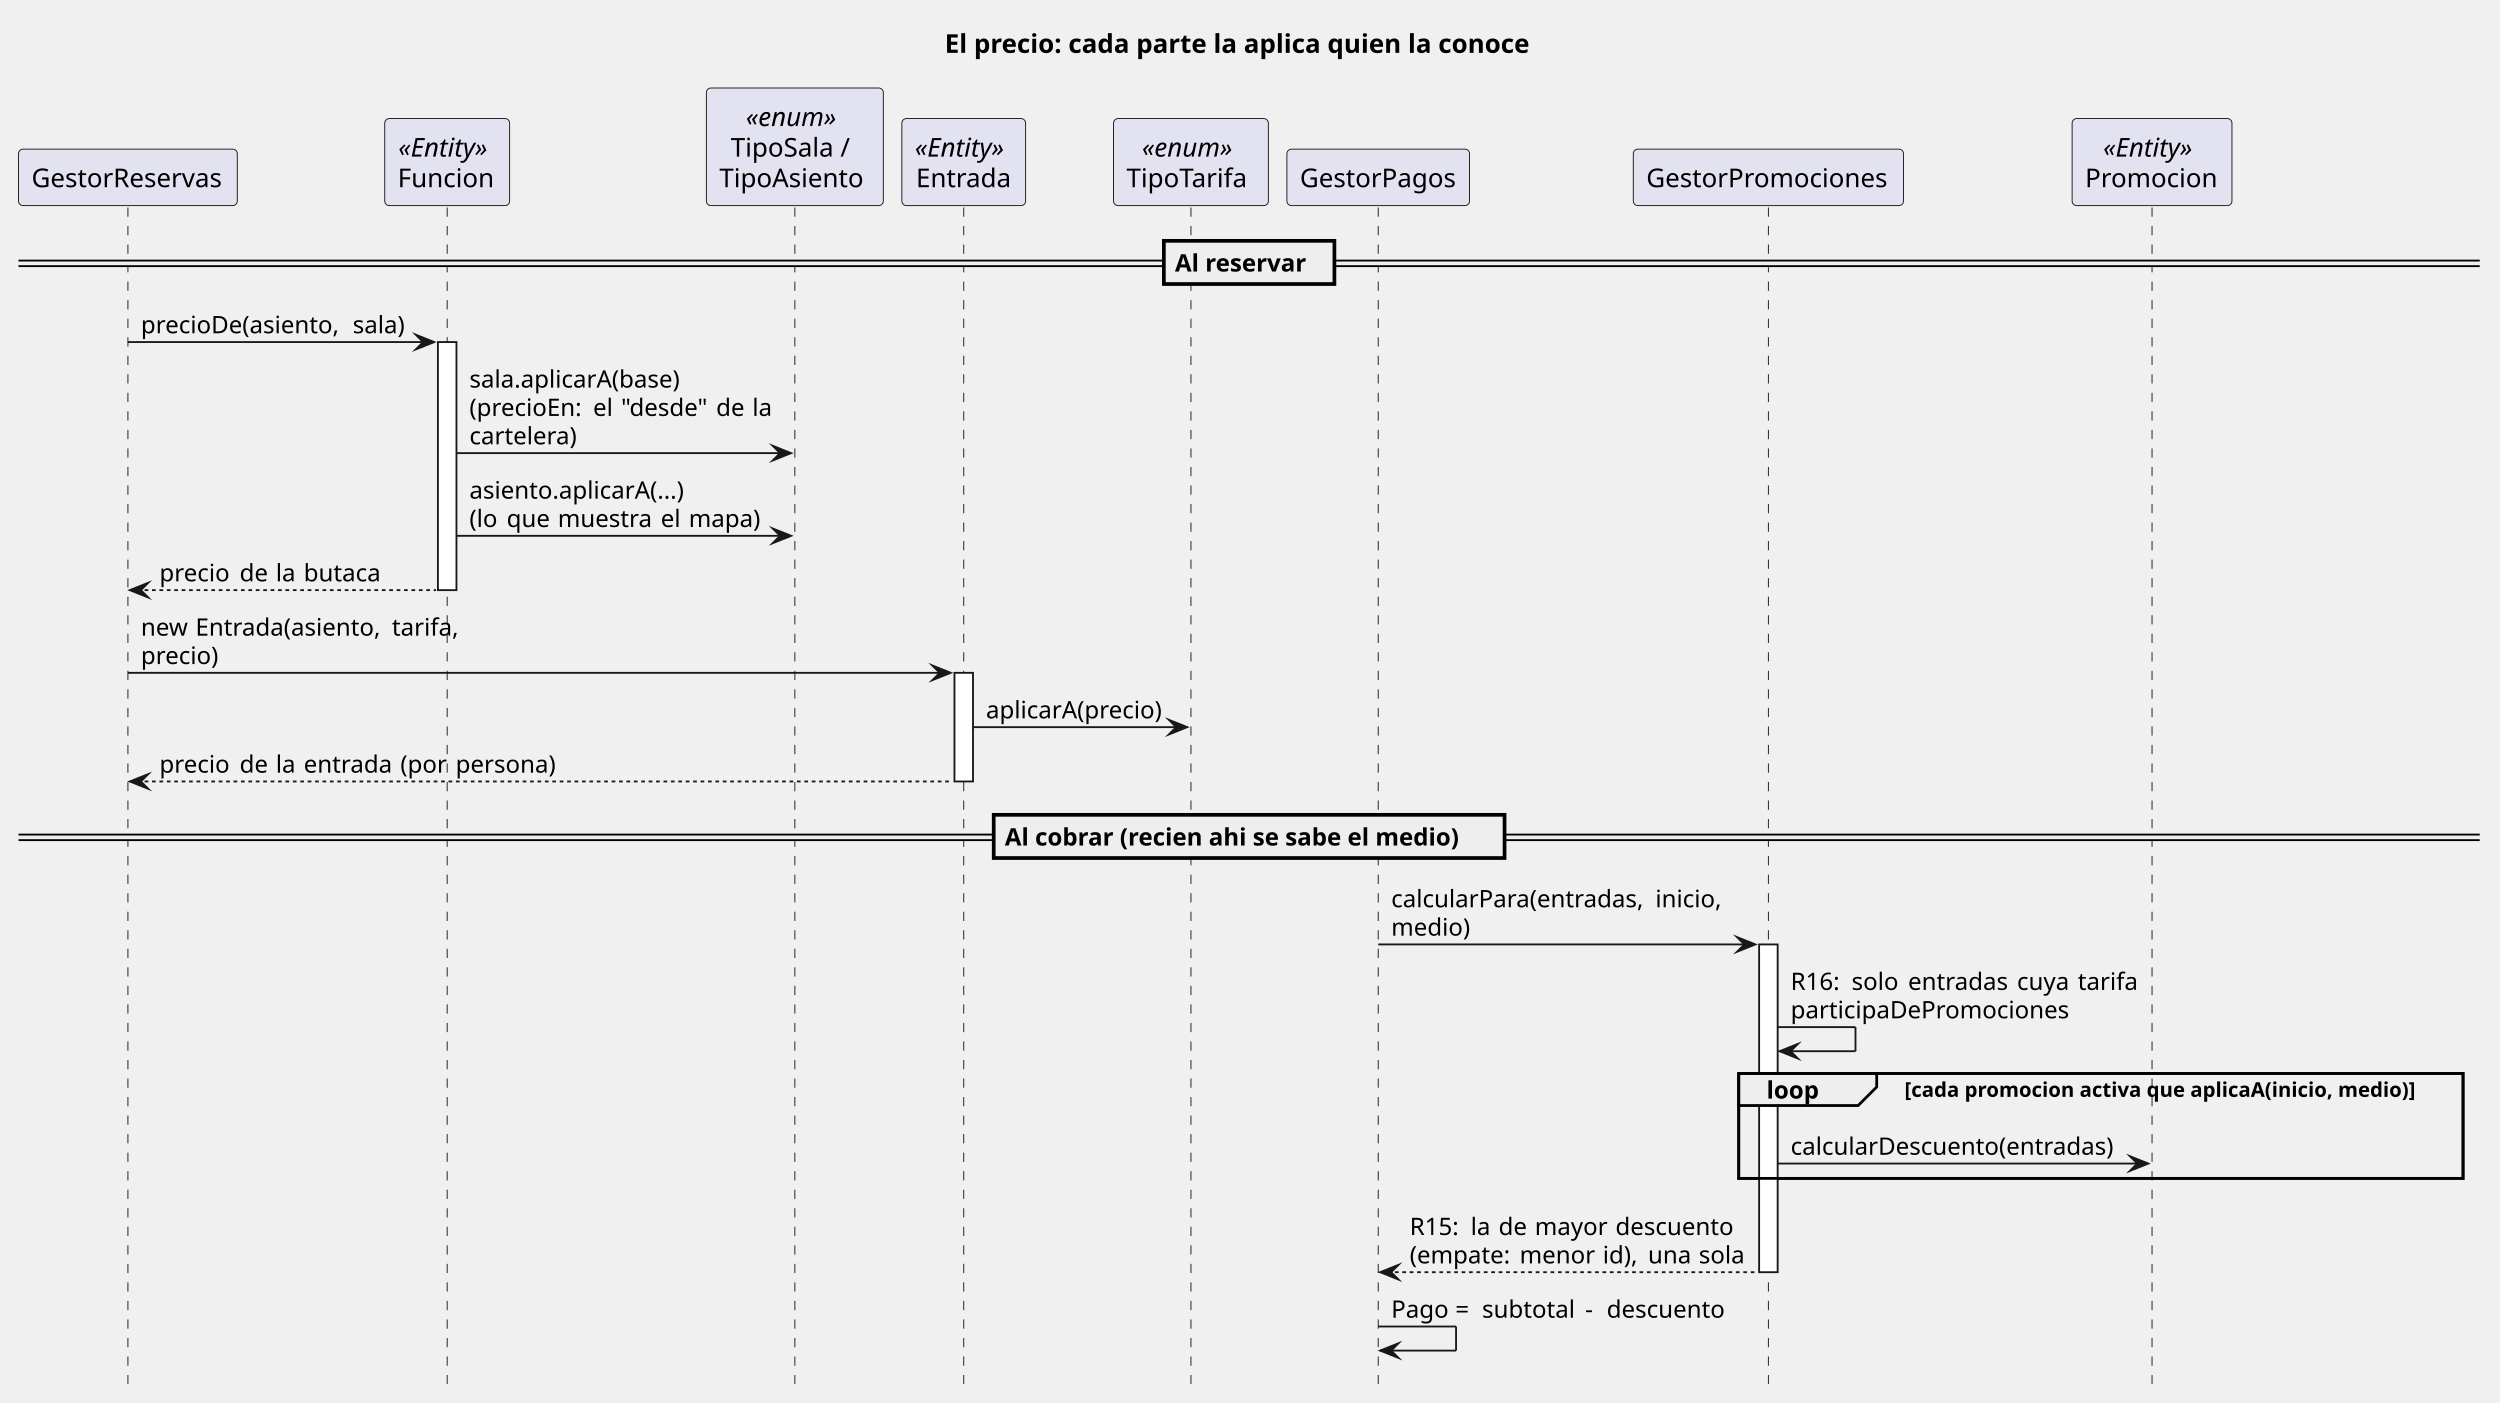
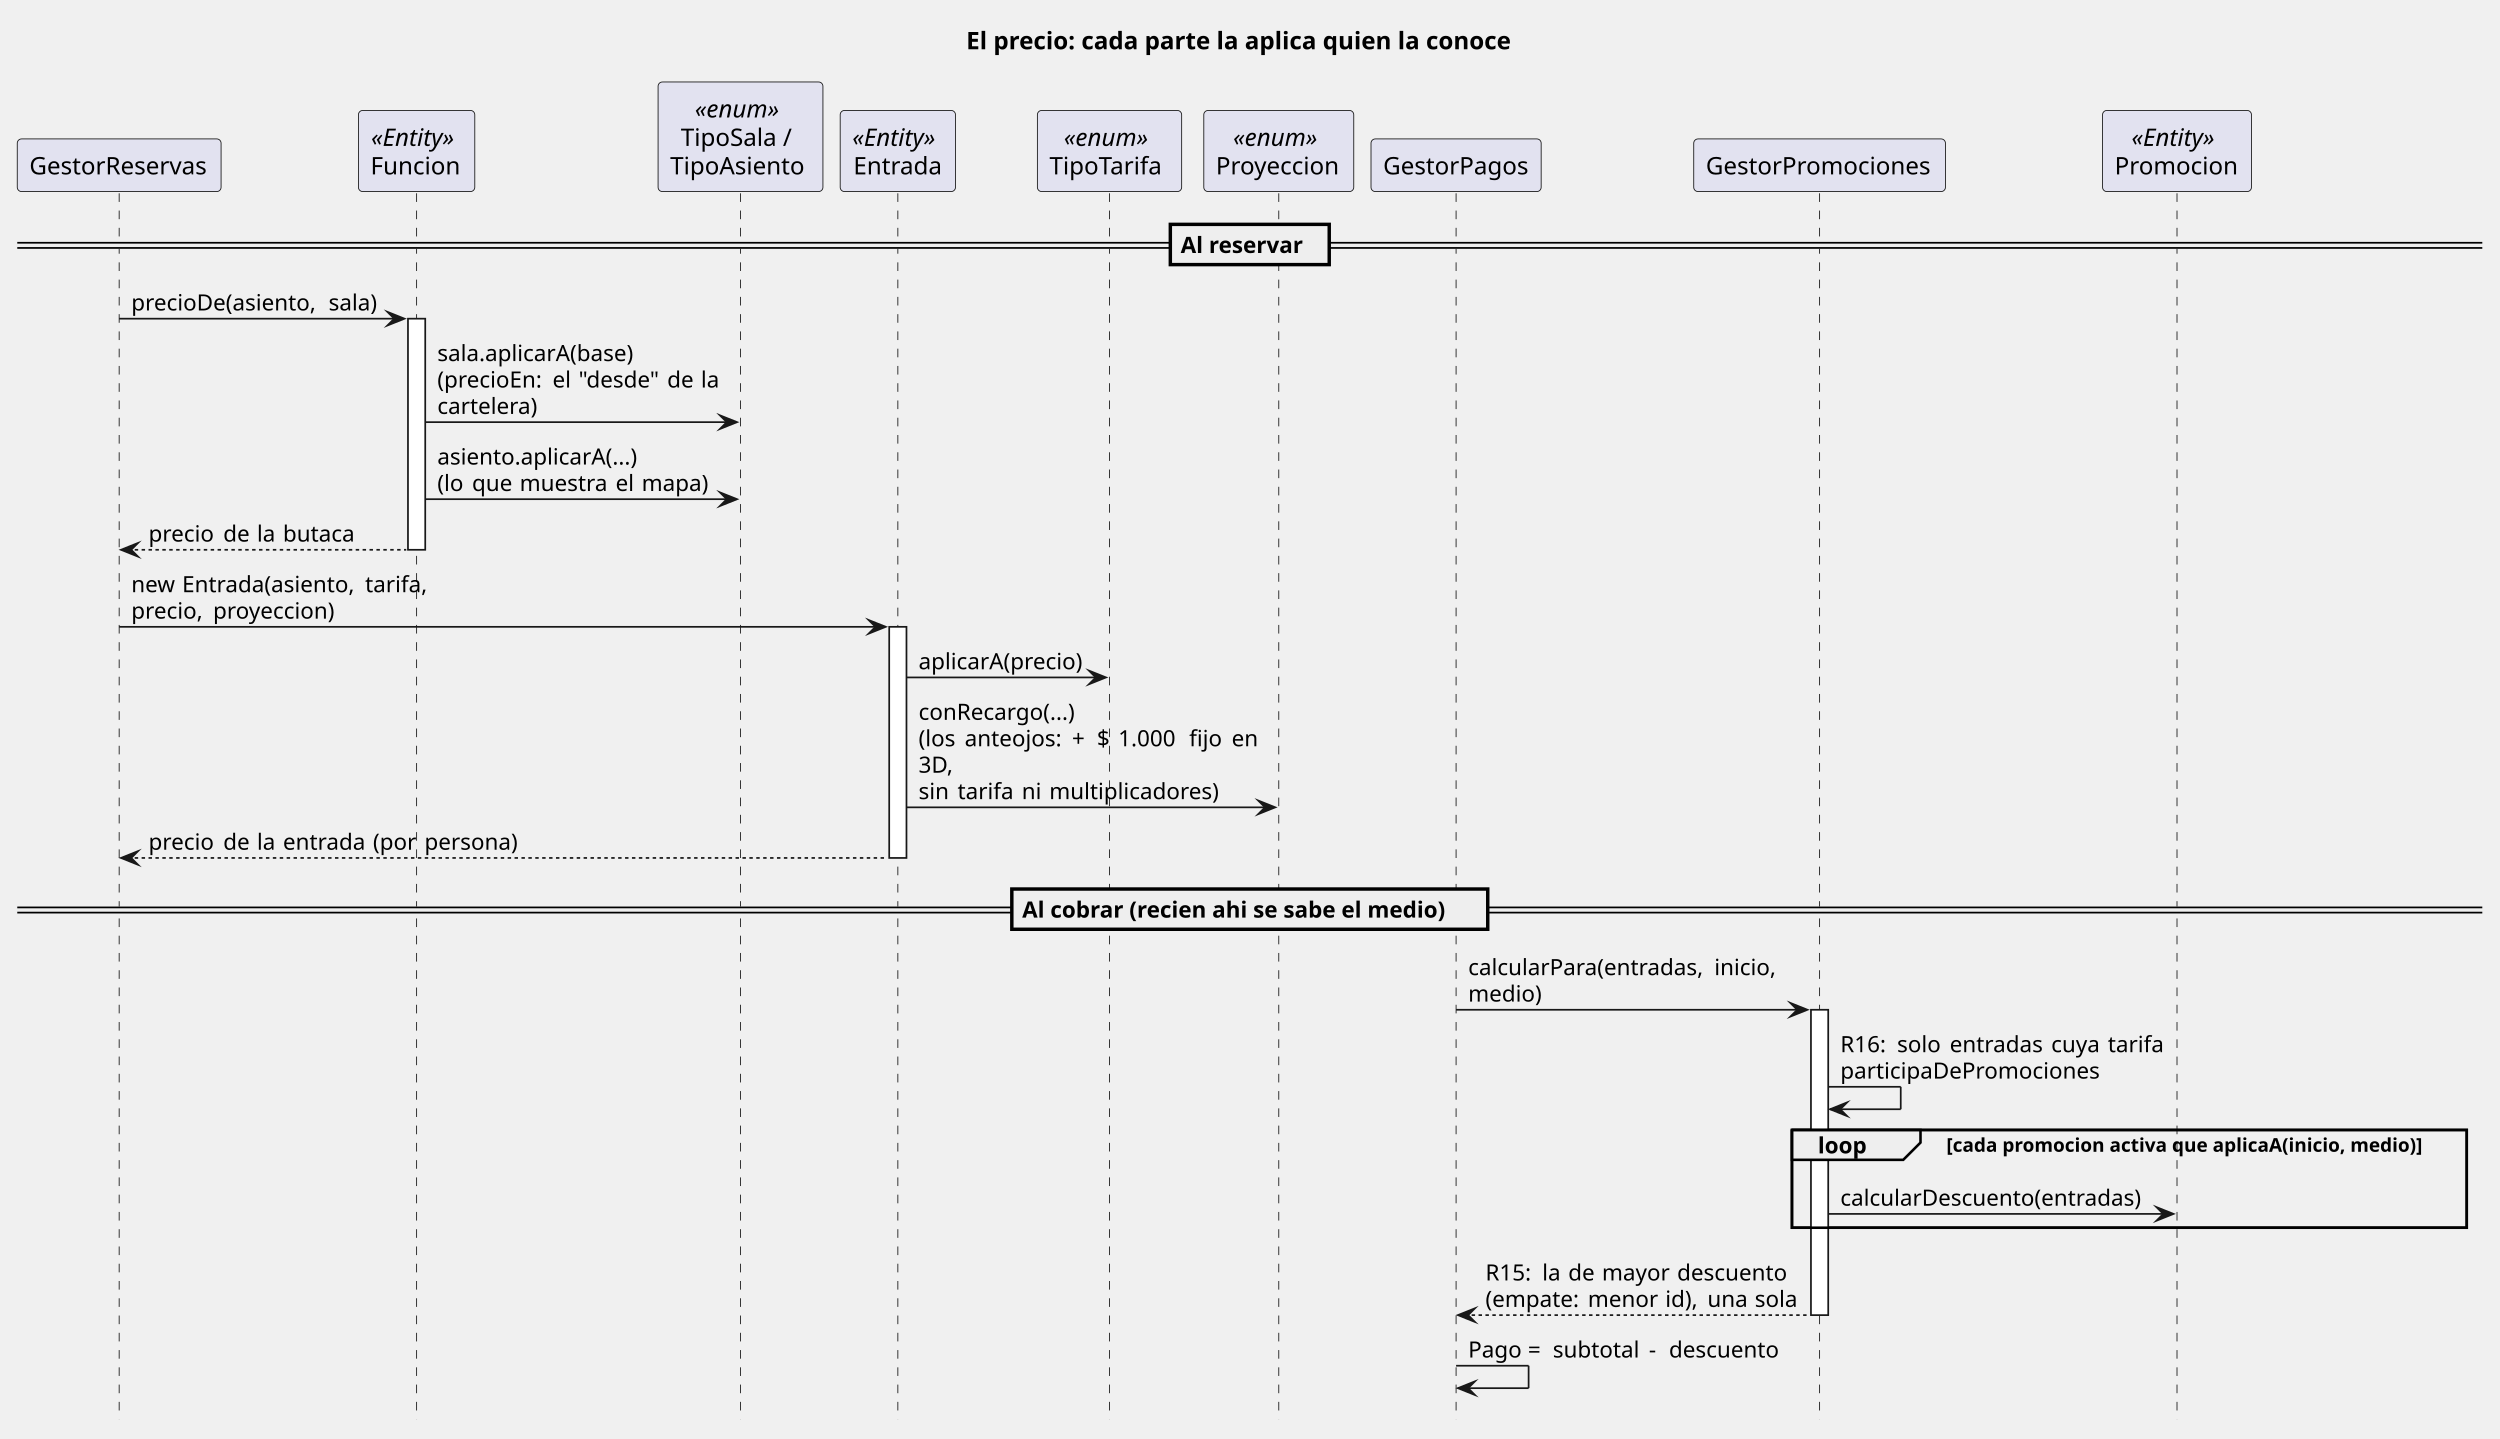
- <svg xmlns="http://www.w3.org/2000/svg" version="1.1" data-diagram-type="SEQUENCE" style="width:1349px;height:757px;background:#FFFFFF;" width="1349px" height="757px" viewBox="0 0 1349 757" zoomAndPan="magnify" preserveAspectRatio="none" contentStyleType="text/css">
+ <svg xmlns="http://www.w3.org/2000/svg" version="1.1" data-diagram-type="SEQUENCE" style="width:1448px;height:833px;background:#FFFFFF;" width="1448px" height="833px" viewBox="0 0 1448 833" zoomAndPan="magnify" preserveAspectRatio="none" contentStyleType="text/css">
  <defs />
  <g font-family="sans-serif" lengthAdjust="spacing">
    <g class="title" data-source-line="1">
-       <text x="509.77" y="28.535" fill="#000" font-size="14" textLength="327.523" font-weight="700">El precio: cada parte la aplica quien la conoce</text>
-     </g>
-     <rect x="938.224" y="579.232" width="390.84" height="56.621" fill="none" style="stroke:#000;stroke-width:1.5;" />
-     <g>
-       <rect x="65.525" y="111.953" width="8" height="634.832" fill="#000" fill-opacity="0" />
-       <line x1="69.025" y1="111.953" x2="69.025" y2="746.785" style="stroke:#181818;stroke-width:0.5;stroke-dasharray:5,5;" />
-     </g>
-     <g>
-       <rect x="237.798" y="111.953" width="8" height="634.832" fill="#000" fill-opacity="0" />
-       <line x1="241.298" y1="111.953" x2="241.298" y2="746.785" style="stroke:#181818;stroke-width:0.5;stroke-dasharray:5,5;" />
+       <text x="559.611" y="28.535" fill="#000" font-size="14" textLength="327.523" font-weight="700">El precio: cada parte la aplica quien la conoce</text>
+     </g>
+     <rect x="1037.905" y="654.475" width="390.84" height="56.621" fill="none" style="stroke:#000;stroke-width:1.5;" />
+     <g class="participant-lifeline" data-qualified-name="GR" data-entity-uid="part1" id="part1-lifeline" data-source-line="7">
+       <g>
+         <rect x="65.525" y="111.953" width="8" height="710.074" fill="#000" fill-opacity="0" />
+         <line x1="69.025" y1="111.953" x2="69.025" y2="822.027" style="stroke:#181818;stroke-width:0.5;stroke-dasharray:5,5;" />
+       </g>
+     </g>
+     <g class="participant-lifeline" data-qualified-name="F" data-entity-uid="part2" id="part2-lifeline" data-source-line="8">
+       <g>
+         <rect x="237.798" y="111.953" width="8" height="710.074" fill="#000" fill-opacity="0" />
+         <line x1="241.298" y1="111.953" x2="241.298" y2="822.027" style="stroke:#181818;stroke-width:0.5;stroke-dasharray:5,5;" />
+       </g>
    </g>
    <g>
      <rect x="236.298" y="184.574" width="10" height="133.863" fill="#FFF" style="stroke:#181818;stroke-width:1;" />
    </g>
+     <g class="participant-lifeline" data-qualified-name="TS" data-entity-uid="part3" id="part3-lifeline" data-source-line="9">
+       <g>
+         <rect x="425.402" y="111.953" width="8" height="710.074" fill="#000" fill-opacity="0" />
+         <line x1="428.902" y1="111.953" x2="428.902" y2="822.027" style="stroke:#181818;stroke-width:0.5;stroke-dasharray:5,5;" />
+       </g>
+     </g>
+     <g class="participant-lifeline" data-qualified-name="E" data-entity-uid="part4" id="part4-lifeline" data-source-line="10">
+       <g>
+         <rect x="516.531" y="111.953" width="8" height="710.074" fill="#000" fill-opacity="0" />
+         <line x1="520.031" y1="111.953" x2="520.031" y2="822.027" style="stroke:#181818;stroke-width:0.5;stroke-dasharray:5,5;" />
+       </g>
+     </g>
    <g>
-       <rect x="425.402" y="111.953" width="8" height="634.832" fill="#000" fill-opacity="0" />
-       <line x1="428.902" y1="111.953" x2="428.902" y2="746.785" style="stroke:#181818;stroke-width:0.5;stroke-dasharray:5,5;" />
+       <rect x="515.031" y="363.059" width="10" height="133.863" fill="#FFF" style="stroke:#181818;stroke-width:1;" />
+     </g>
+     <g class="participant-lifeline" data-qualified-name="TT" data-entity-uid="part5" id="part5-lifeline" data-source-line="11">
+       <g>
+         <rect x="639.136" y="111.953" width="8" height="710.074" fill="#000" fill-opacity="0" />
+         <line x1="642.636" y1="111.953" x2="642.636" y2="822.027" style="stroke:#181818;stroke-width:0.5;stroke-dasharray:5,5;" />
+       </g>
+     </g>
+     <g class="participant-lifeline" data-qualified-name="PY" data-entity-uid="part6" id="part6-lifeline" data-source-line="12">
+       <g>
+         <rect x="737.163" y="111.953" width="8" height="710.074" fill="#000" fill-opacity="0" />
+         <line x1="740.663" y1="111.953" x2="740.663" y2="822.027" style="stroke:#181818;stroke-width:0.5;stroke-dasharray:5,5;" />
+       </g>
+     </g>
+     <g class="participant-lifeline" data-qualified-name="GP" data-entity-uid="part7" id="part7-lifeline" data-source-line="13">
+       <g>
+         <rect x="839.868" y="111.953" width="8" height="710.074" fill="#000" fill-opacity="0" />
+         <line x1="843.368" y1="111.953" x2="843.368" y2="822.027" style="stroke:#181818;stroke-width:0.5;stroke-dasharray:5,5;" />
+       </g>
+     </g>
+     <g class="participant-lifeline" data-qualified-name="PR" data-entity-uid="part8" id="part8-lifeline" data-source-line="14">
+       <g>
+         <rect x="1050.405" y="111.953" width="8" height="710.074" fill="#000" fill-opacity="0" />
+         <line x1="1053.905" y1="111.953" x2="1053.905" y2="822.027" style="stroke:#181818;stroke-width:0.5;stroke-dasharray:5,5;" />
+       </g>
    </g>
    <g>
-       <rect x="516.531" y="111.953" width="8" height="634.832" fill="#000" fill-opacity="0" />
-       <line x1="520.031" y1="111.953" x2="520.031" y2="746.785" style="stroke:#181818;stroke-width:0.5;stroke-dasharray:5,5;" />
-     </g>
-     <g>
-       <rect x="515.031" y="363.059" width="10" height="58.621" fill="#FFF" style="stroke:#181818;stroke-width:1;" />
-     </g>
-     <g>
-       <rect x="639.136" y="111.953" width="8" height="634.832" fill="#000" fill-opacity="0" />
-       <line x1="642.636" y1="111.953" x2="642.636" y2="746.785" style="stroke:#181818;stroke-width:0.5;stroke-dasharray:5,5;" />
-     </g>
-     <g>
-       <rect x="740.187" y="111.953" width="8" height="634.832" fill="#000" fill-opacity="0" />
-       <line x1="743.687" y1="111.953" x2="743.687" y2="746.785" style="stroke:#181818;stroke-width:0.5;stroke-dasharray:5,5;" />
-     </g>
-     <g>
-       <rect x="950.724" y="111.953" width="8" height="634.832" fill="#000" fill-opacity="0" />
-       <line x1="954.224" y1="111.953" x2="954.224" y2="746.785" style="stroke:#181818;stroke-width:0.5;stroke-dasharray:5,5;" />
-     </g>
-     <g>
-       <rect x="949.224" y="509.611" width="10" height="176.863" fill="#FFF" style="stroke:#181818;stroke-width:1;" />
-     </g>
-     <g>
-       <rect x="1157.741" y="111.953" width="8" height="634.832" fill="#000" fill-opacity="0" />
-       <line x1="1161.241" y1="111.953" x2="1161.241" y2="746.785" style="stroke:#181818;stroke-width:0.5;stroke-dasharray:5,5;" />
-     </g>
-     <rect x="10" y="80.465" width="118.05" height="30.488" fill="#E2E2F0" style="stroke:#181818;stroke-width:0.5;" rx="2.5" ry="2.5" />
-     <text x="17" y="101" fill="#000" font-size="14" textLength="104.05">GestorReservas</text>
-     <rect x="207.604" y="63.977" width="67.389" height="46.977" fill="#E2E2F0" style="stroke:#181818;stroke-width:0.5;" rx="2.5" ry="2.5" />
-     <text x="214.908" y="84.512" fill="#000" font-size="14" textLength="52.78" font-style="italic">«Entity»</text>
-     <text x="214.604" y="101" fill="#000" font-size="14" textLength="53.389">Funcion</text>
-     <rect x="381.164" y="47.488" width="95.478" height="63.465" fill="#E2E2F0" style="stroke:#181818;stroke-width:0.5;" rx="2.5" ry="2.5" />
-     <text x="402.444" y="68.023" fill="#000" font-size="14" textLength="52.917" font-style="italic">«enum»</text>
-     <text x="394.336" y="84.512" fill="#000" font-size="14" textLength="69.132">TipoSala /</text>
-     <text x="388.164" y="101" fill="#000" font-size="14" textLength="81.478">TipoAsiento</text>
-     <rect x="486.641" y="63.977" width="66.78" height="46.977" fill="#E2E2F0" style="stroke:#181818;stroke-width:0.5;" rx="2.5" ry="2.5" />
-     <text x="493.641" y="84.512" fill="#000" font-size="14" textLength="52.78" font-style="italic">«Entity»</text>
-     <text x="494.273" y="101" fill="#000" font-size="14" textLength="51.516">Entrada</text>
-     <rect x="600.861" y="63.977" width="83.549" height="46.977" fill="#E2E2F0" style="stroke:#181818;stroke-width:0.5;" rx="2.5" ry="2.5" />
-     <text x="616.177" y="84.512" fill="#000" font-size="14" textLength="52.917" font-style="italic">«enum»</text>
-     <text x="607.861" y="101" fill="#000" font-size="14" textLength="69.549">TipoTarifa</text>
-     <rect x="694.41" y="80.465" width="98.554" height="30.488" fill="#E2E2F0" style="stroke:#181818;stroke-width:0.5;" rx="2.5" ry="2.5" />
-     <text x="701.41" y="101" fill="#000" font-size="14" textLength="84.554">GestorPagos</text>
-     <rect x="881.325" y="80.465" width="145.797" height="30.488" fill="#E2E2F0" style="stroke:#181818;stroke-width:0.5;" rx="2.5" ry="2.5" />
-     <text x="888.325" y="101" fill="#000" font-size="14" textLength="131.797">GestorPromociones</text>
-     <rect x="1118.12" y="63.977" width="86.242" height="46.977" fill="#E2E2F0" style="stroke:#181818;stroke-width:0.5;" rx="2.5" ry="2.5" />
-     <text x="1134.851" y="84.512" fill="#000" font-size="14" textLength="52.78" font-style="italic">«Entity»</text>
-     <text x="1125.12" y="101" fill="#000" font-size="14" textLength="72.242">Promocion</text>
-     <rect x="10" y="140.608" width="1328.063" height="3" fill="#EEE" style="stroke:#EEE;stroke-width:1;" />
-     <line x1="10" y1="140.608" x2="1338.063" y2="140.608" style="stroke:#000;stroke-width:1;" />
-     <line x1="10" y1="143.608" x2="1338.063" y2="143.608" style="stroke:#000;stroke-width:1;" />
-     <rect x="628.013" y="129.953" width="92.038" height="23.311" fill="#EEE" style="stroke:#000;stroke-width:2;" />
-     <text x="634.013" y="146.521" fill="#000" font-size="13" textLength="73.753" font-weight="700">Al reservar</text>
-     <polygon points="224.298,180.574,234.298,184.574,224.298,188.574,228.298,184.574" fill="#181818" style="stroke:#181818;stroke-width:1;stroke-linejoin:miter;stroke-miterlimit:10;" />
-     <line x1="69.025" y1="184.574" x2="230.298" y2="184.574" style="stroke:#181818;stroke-width:1;" />
-     <text x="76.025" y="179.832" fill="#000" font-size="13" textLength="110.189">precioDe(asiento,</text>
-     <text x="186.214" y="179.832" fill="#000" font-size="13"> </text>
-     <text x="190.327" y="179.832" fill="#000" font-size="13" textLength="28.971">sala)</text>
-     <polygon points="416.902,240.506,426.902,244.506,416.902,248.506,420.902,244.506" fill="#181818" style="stroke:#181818;stroke-width:1;stroke-linejoin:miter;stroke-miterlimit:10;" />
-     <line x1="246.298" y1="244.506" x2="422.902" y2="244.506" style="stroke:#181818;stroke-width:1;" />
-     <text x="253.298" y="209.143" fill="#000" font-size="13" textLength="117.546">sala.aplicarA(base)</text>
-     <text x="253.298" y="224.453" fill="#000" font-size="13" textLength="62.601">(precioEn:</text>
-     <text x="315.898" y="224.453" fill="#000" font-size="13"> </text>
-     <text x="320.012" y="224.453" fill="#000" font-size="13" textLength="11">el</text>
-     <text x="331.012" y="224.453" fill="#000" font-size="13"> </text>
-     <text x="335.125" y="224.453" fill="#000" font-size="13" textLength="47.188">"desde"</text>
-     <text x="382.314" y="224.453" fill="#000" font-size="13"> </text>
-     <text x="386.427" y="224.453" fill="#000" font-size="13" textLength="15.425">de</text>
-     <text x="401.852" y="224.453" fill="#000" font-size="13"> </text>
-     <text x="405.965" y="224.453" fill="#000" font-size="13" textLength="10.937">la</text>
-     <text x="253.298" y="239.764" fill="#000" font-size="13" textLength="58.989">cartelera)</text>
-     <polygon points="416.902,285.127,426.902,289.127,416.902,293.127,420.902,289.127" fill="#181818" style="stroke:#181818;stroke-width:1;stroke-linejoin:miter;stroke-miterlimit:10;" />
-     <line x1="246.298" y1="289.127" x2="422.902" y2="289.127" style="stroke:#181818;stroke-width:1;" />
-     <text x="253.298" y="269.074" fill="#000" font-size="13" textLength="121.634">asiento.aplicarA(...)</text>
-     <text x="253.298" y="284.385" fill="#000" font-size="13" textLength="15.971">(lo</text>
-     <text x="269.269" y="284.385" fill="#000" font-size="13"> </text>
-     <text x="273.382" y="284.385" fill="#000" font-size="13" textLength="23.493">que</text>
-     <text x="296.875" y="284.385" fill="#000" font-size="13"> </text>
-     <text x="300.988" y="284.385" fill="#000" font-size="13" textLength="51.435">muestra</text>
-     <text x="352.423" y="284.385" fill="#000" font-size="13"> </text>
-     <text x="356.536" y="284.385" fill="#000" font-size="13" textLength="11">el</text>
-     <text x="367.537" y="284.385" fill="#000" font-size="13"> </text>
-     <text x="371.65" y="284.385" fill="#000" font-size="13" textLength="38.905">mapa)</text>
-     <polygon points="80.025,314.438,70.025,318.438,80.025,322.438,76.025,318.438" fill="#181818" style="stroke:#181818;stroke-width:1;stroke-linejoin:miter;stroke-miterlimit:10;" />
-     <line x1="74.025" y1="318.438" x2="235.298" y2="318.438" style="stroke:#181818;stroke-width:1;stroke-dasharray:2,2;" />
-     <text x="86.025" y="313.695" fill="#000" font-size="13" textLength="39.146">precio</text>
-     <text x="125.171" y="313.695" fill="#000" font-size="13"> </text>
-     <text x="129.284" y="313.695" fill="#000" font-size="13" textLength="15.425">de</text>
-     <text x="144.709" y="313.695" fill="#000" font-size="13"> </text>
-     <text x="148.822" y="313.695" fill="#000" font-size="13" textLength="10.937">la</text>
-     <text x="159.759" y="313.695" fill="#000" font-size="13"> </text>
-     <text x="163.873" y="313.695" fill="#000" font-size="13" textLength="42.129">butaca</text>
-     <polygon points="503.031,359.059,513.031,363.059,503.031,367.059,507.031,363.059" fill="#181818" style="stroke:#181818;stroke-width:1;stroke-linejoin:miter;stroke-miterlimit:10;" />
-     <line x1="69.025" y1="363.059" x2="509.031" y2="363.059" style="stroke:#181818;stroke-width:1;" />
-     <text x="76.025" y="343.006" fill="#000" font-size="13" textLength="25.327">new</text>
-     <text x="101.352" y="343.006" fill="#000" font-size="13"> </text>
-     <text x="105.465" y="343.006" fill="#000" font-size="13" textLength="101.899">Entrada(asiento,</text>
-     <text x="207.364" y="343.006" fill="#000" font-size="13"> </text>
-     <text x="211.478" y="343.006" fill="#000" font-size="13" textLength="37.191">tarifa,</text>
-     <text x="76.025" y="358.316" fill="#000" font-size="13" textLength="43.374">precio)</text>
-     <polygon points="630.636,388.369,640.636,392.369,630.636,396.369,634.636,392.369" fill="#181818" style="stroke:#181818;stroke-width:1;stroke-linejoin:miter;stroke-miterlimit:10;" />
-     <line x1="525.031" y1="392.369" x2="636.636" y2="392.369" style="stroke:#181818;stroke-width:1;" />
-     <text x="532.031" y="387.627" fill="#000" font-size="13" textLength="98.604">aplicarA(precio)</text>
-     <polygon points="80.025,417.68,70.025,421.68,80.025,425.68,76.025,421.68" fill="#181818" style="stroke:#181818;stroke-width:1;stroke-linejoin:miter;stroke-miterlimit:10;" />
-     <line x1="74.025" y1="421.68" x2="514.031" y2="421.68" style="stroke:#181818;stroke-width:1;stroke-dasharray:2,2;" />
-     <text x="86.025" y="416.938" fill="#000" font-size="13" textLength="39.146">precio</text>
-     <text x="125.171" y="416.938" fill="#000" font-size="13"> </text>
-     <text x="129.284" y="416.938" fill="#000" font-size="13" textLength="15.425">de</text>
-     <text x="144.709" y="416.938" fill="#000" font-size="13"> </text>
-     <text x="148.822" y="416.938" fill="#000" font-size="13" textLength="10.937">la</text>
-     <text x="159.759" y="416.938" fill="#000" font-size="13"> </text>
-     <text x="163.873" y="416.938" fill="#000" font-size="13" textLength="48.033">entrada</text>
-     <text x="211.905" y="416.938" fill="#000" font-size="13"> </text>
-     <text x="216.019" y="416.938" fill="#000" font-size="13" textLength="25.714">(por</text>
-     <text x="241.733" y="416.938" fill="#000" font-size="13"> </text>
-     <text x="245.846" y="416.938" fill="#000" font-size="13" textLength="54.831">persona)</text>
-     <rect x="10" y="450.335" width="1328.063" height="3" fill="#EEE" style="stroke:#EEE;stroke-width:1;" />
-     <line x1="10" y1="450.335" x2="1338.063" y2="450.335" style="stroke:#000;stroke-width:1;" />
-     <line x1="10" y1="453.335" x2="1338.063" y2="453.335" style="stroke:#000;stroke-width:1;" />
-     <rect x="536.207" y="439.68" width="275.65" height="23.311" fill="#EEE" style="stroke:#000;stroke-width:2;" />
-     <text x="542.207" y="456.248" fill="#000" font-size="13" textLength="257.366" font-weight="700">Al cobrar (recien ahi se sabe el medio)</text>
-     <polygon points="937.224,505.611,947.224,509.611,937.224,513.611,941.224,509.611" fill="#181818" style="stroke:#181818;stroke-width:1;stroke-linejoin:miter;stroke-miterlimit:10;" />
-     <line x1="743.687" y1="509.611" x2="943.224" y2="509.611" style="stroke:#181818;stroke-width:1;" />
-     <text x="750.687" y="489.559" fill="#000" font-size="13" textLength="138.442">calcularPara(entradas,</text>
-     <text x="889.129" y="489.559" fill="#000" font-size="13"> </text>
-     <text x="893.243" y="489.559" fill="#000" font-size="13" textLength="38.099">inicio,</text>
-     <text x="750.687" y="504.869" fill="#000" font-size="13" textLength="43.532">medio)</text>
-     <line x1="959.224" y1="554.232" x2="1001.224" y2="554.232" style="stroke:#181818;stroke-width:1;" />
-     <line x1="1001.224" y1="554.232" x2="1001.224" y2="567.232" style="stroke:#181818;stroke-width:1;" />
-     <line x1="960.224" y1="567.232" x2="1001.224" y2="567.232" style="stroke:#181818;stroke-width:1;" />
-     <polygon points="970.224,563.232,960.224,567.232,970.224,571.232,966.224,567.232" fill="#181818" style="stroke:#181818;stroke-width:1;stroke-linejoin:miter;stroke-miterlimit:10;" />
-     <text x="966.224" y="534.18" fill="#000" font-size="13" textLength="28.774">R16:</text>
-     <text x="994.998" y="534.18" fill="#000" font-size="13"> </text>
-     <text x="999.111" y="534.18" fill="#000" font-size="13" textLength="26.355">solo</text>
-     <text x="1025.466" y="534.18" fill="#000" font-size="13"> </text>
-     <text x="1029.58" y="534.18" fill="#000" font-size="13" textLength="54.66">entradas</text>
-     <text x="1084.239" y="534.18" fill="#000" font-size="13"> </text>
-     <text x="1088.353" y="534.18" fill="#000" font-size="13" textLength="28.698">cuya</text>
-     <text x="1117.05" y="534.18" fill="#000" font-size="13"> </text>
-     <text x="1121.164" y="534.18" fill="#000" font-size="13" textLength="33.078">tarifa</text>
-     <text x="966.224" y="549.49" fill="#000" font-size="13" textLength="153.01">participaDePromociones</text>
-     <path d="M938.224,579.232 L1012.67,579.232 L1012.67,586.543 L1002.67,596.543 L938.224,596.543 L938.224,579.232" style="stroke:#000;stroke-width:1.5;" fill="#EEE" />
-     <rect x="938.224" y="579.232" width="390.84" height="56.621" fill="none" style="stroke:#000;stroke-width:1.5;" />
-     <text x="953.224" y="592.801" fill="#000" font-size="13" textLength="29.447" font-weight="700">loop</text>
-     <text x="1027.67" y="591.867" fill="#000" font-size="11" textLength="285.393" font-weight="700">[cada promocion activa que aplicaA(inicio, medio)]</text>
-     <polygon points="1149.241,623.854,1159.241,627.854,1149.241,631.854,1153.241,627.854" fill="#181818" style="stroke:#181818;stroke-width:1;stroke-linejoin:miter;stroke-miterlimit:10;" />
-     <line x1="959.224" y1="627.854" x2="1155.241" y2="627.854" style="stroke:#181818;stroke-width:1;" />
-     <text x="966.224" y="623.111" fill="#000" font-size="13" textLength="178.185">calcularDescuento(entradas)</text>
-     <polygon points="754.687,682.475,744.687,686.475,754.687,690.475,750.687,686.475" fill="#181818" style="stroke:#181818;stroke-width:1;stroke-linejoin:miter;stroke-miterlimit:10;" />
-     <line x1="748.687" y1="686.475" x2="948.224" y2="686.475" style="stroke:#181818;stroke-width:1;stroke-dasharray:2,2;" />
-     <text x="760.687" y="666.422" fill="#000" font-size="13" textLength="28.774">R15:</text>
-     <text x="789.461" y="666.422" fill="#000" font-size="13"> </text>
-     <text x="793.574" y="666.422" fill="#000" font-size="13" textLength="10.937">la</text>
-     <text x="804.511" y="666.422" fill="#000" font-size="13"> </text>
-     <text x="808.625" y="666.422" fill="#000" font-size="13" textLength="15.425">de</text>
-     <text x="824.049" y="666.422" fill="#000" font-size="13"> </text>
-     <text x="828.163" y="666.422" fill="#000" font-size="13" textLength="39.413">mayor</text>
-     <text x="867.575" y="666.422" fill="#000" font-size="13"> </text>
-     <text x="871.688" y="666.422" fill="#000" font-size="13" textLength="64.937">descuento</text>
-     <text x="760.687" y="681.732" fill="#000" font-size="13" textLength="55.187">(empate:</text>
-     <text x="815.874" y="681.732" fill="#000" font-size="13"> </text>
-     <text x="819.987" y="681.732" fill="#000" font-size="13" textLength="40.752">menor</text>
-     <text x="860.739" y="681.732" fill="#000" font-size="13"> </text>
-     <text x="864.852" y="681.732" fill="#000" font-size="13" textLength="20.281">id),</text>
-     <text x="885.133" y="681.732" fill="#000" font-size="13"> </text>
-     <text x="889.246" y="681.732" fill="#000" font-size="13" textLength="23.315">una</text>
-     <text x="912.561" y="681.732" fill="#000" font-size="13"> </text>
-     <text x="916.674" y="681.732" fill="#000" font-size="13" textLength="25.549">sola</text>
-     <line x1="743.687" y1="715.785" x2="785.687" y2="715.785" style="stroke:#181818;stroke-width:1;" />
-     <line x1="785.687" y1="715.785" x2="785.687" y2="728.785" style="stroke:#181818;stroke-width:1;" />
-     <line x1="744.687" y1="728.785" x2="785.687" y2="728.785" style="stroke:#181818;stroke-width:1;" />
-     <polygon points="754.687,724.785,744.687,728.785,754.687,732.785,750.687,728.785" fill="#181818" style="stroke:#181818;stroke-width:1;stroke-linejoin:miter;stroke-miterlimit:10;" />
-     <text x="750.687" y="711.043" fill="#000" font-size="13" textLength="30.456">Pago</text>
-     <text x="781.143" y="711.043" fill="#000" font-size="13"> </text>
-     <text x="785.256" y="711.043" fill="#000" font-size="13">=</text>
-     <text x="795.59" y="711.043" fill="#000" font-size="13"> </text>
-     <text x="799.704" y="711.043" fill="#000" font-size="13" textLength="51.524">subtotal</text>
-     <text x="851.228" y="711.043" fill="#000" font-size="13"> </text>
-     <text x="855.341" y="711.043" fill="#000" font-size="13">-</text>
-     <text x="862.863" y="711.043" fill="#000" font-size="13"> </text>
-     <text x="866.976" y="711.043" fill="#000" font-size="13" textLength="64.937">descuento</text>
+       <rect x="1048.905" y="584.854" width="10" height="176.863" fill="#FFF" style="stroke:#181818;stroke-width:1;" />
+     </g>
+     <g class="participant-lifeline" data-qualified-name="P" data-entity-uid="part9" id="part9-lifeline" data-source-line="15">
+       <g>
+         <rect x="1257.422" y="111.953" width="8" height="710.074" fill="#000" fill-opacity="0" />
+         <line x1="1260.922" y1="111.953" x2="1260.922" y2="822.027" style="stroke:#181818;stroke-width:0.5;stroke-dasharray:5,5;" />
+       </g>
+     </g>
+     <g class="participant participant-head" data-qualified-name="GR" data-entity-uid="part1" id="part1-head" data-source-line="7">
+       <rect x="10" y="80.465" width="118.05" height="30.488" fill="#E2E2F0" style="stroke:#181818;stroke-width:0.5;" rx="2.5" ry="2.5" />
+       <text x="17" y="101" fill="#000" font-size="14" textLength="104.05">GestorReservas</text>
+     </g>
+     <g class="participant participant-head" data-qualified-name="F" data-entity-uid="part2" id="part2-head" data-source-line="8">
+       <rect x="207.604" y="63.977" width="67.389" height="46.977" fill="#E2E2F0" style="stroke:#181818;stroke-width:0.5;" rx="2.5" ry="2.5" />
+       <text x="214.908" y="84.512" fill="#000" font-size="14" textLength="52.78" font-style="italic">«Entity»</text>
+       <text x="214.604" y="101" fill="#000" font-size="14" textLength="53.389">Funcion</text>
+     </g>
+     <g class="participant participant-head" data-qualified-name="TS" data-entity-uid="part3" id="part3-head" data-source-line="9">
+       <rect x="381.164" y="47.488" width="95.478" height="63.465" fill="#E2E2F0" style="stroke:#181818;stroke-width:0.5;" rx="2.5" ry="2.5" />
+       <text x="402.444" y="68.023" fill="#000" font-size="14" textLength="52.917" font-style="italic">«enum»</text>
+       <text x="394.336" y="84.512" fill="#000" font-size="14" textLength="69.132">TipoSala /</text>
+       <text x="388.164" y="101" fill="#000" font-size="14" textLength="81.478">TipoAsiento</text>
+     </g>
+     <g class="participant participant-head" data-qualified-name="E" data-entity-uid="part4" id="part4-head" data-source-line="10">
+       <rect x="486.641" y="63.977" width="66.78" height="46.977" fill="#E2E2F0" style="stroke:#181818;stroke-width:0.5;" rx="2.5" ry="2.5" />
+       <text x="493.641" y="84.512" fill="#000" font-size="14" textLength="52.78" font-style="italic">«Entity»</text>
+       <text x="494.273" y="101" fill="#000" font-size="14" textLength="51.516">Entrada</text>
+     </g>
+     <g class="participant participant-head" data-qualified-name="TT" data-entity-uid="part5" id="part5-head" data-source-line="11">
+       <rect x="600.861" y="63.977" width="83.549" height="46.977" fill="#E2E2F0" style="stroke:#181818;stroke-width:0.5;" rx="2.5" ry="2.5" />
+       <text x="616.177" y="84.512" fill="#000" font-size="14" textLength="52.917" font-style="italic">«enum»</text>
+       <text x="607.861" y="101" fill="#000" font-size="14" textLength="69.549">TipoTarifa</text>
+     </g>
+     <g class="participant participant-head" data-qualified-name="PY" data-entity-uid="part6" id="part6-head" data-source-line="12">
+       <rect x="697.234" y="63.977" width="86.857" height="46.977" fill="#E2E2F0" style="stroke:#181818;stroke-width:0.5;" rx="2.5" ry="2.5" />
+       <text x="714.204" y="84.512" fill="#000" font-size="14" textLength="52.917" font-style="italic">«enum»</text>
+       <text x="704.234" y="101" fill="#000" font-size="14" textLength="72.857">Proyeccion</text>
+     </g>
+     <g class="participant participant-head" data-qualified-name="GP" data-entity-uid="part7" id="part7-head" data-source-line="13">
+       <rect x="794.091" y="80.465" width="98.554" height="30.488" fill="#E2E2F0" style="stroke:#181818;stroke-width:0.5;" rx="2.5" ry="2.5" />
+       <text x="801.091" y="101" fill="#000" font-size="14" textLength="84.554">GestorPagos</text>
+     </g>
+     <g class="participant participant-head" data-qualified-name="PR" data-entity-uid="part8" id="part8-head" data-source-line="14">
+       <rect x="981.006" y="80.465" width="145.797" height="30.488" fill="#E2E2F0" style="stroke:#181818;stroke-width:0.5;" rx="2.5" ry="2.5" />
+       <text x="988.006" y="101" fill="#000" font-size="14" textLength="131.797">GestorPromociones</text>
+     </g>
+     <g class="participant participant-head" data-qualified-name="P" data-entity-uid="part9" id="part9-head" data-source-line="15">
+       <rect x="1217.801" y="63.977" width="86.242" height="46.977" fill="#E2E2F0" style="stroke:#181818;stroke-width:0.5;" rx="2.5" ry="2.5" />
+       <text x="1234.532" y="84.512" fill="#000" font-size="14" textLength="52.78" font-style="italic">«Entity»</text>
+       <text x="1224.801" y="101" fill="#000" font-size="14" textLength="72.242">Promocion</text>
+     </g>
+     <rect x="10" y="140.608" width="1427.745" height="3" fill="#EEE" style="stroke:#EEE;stroke-width:1;" />
+     <line x1="10" y1="140.608" x2="1437.745" y2="140.608" style="stroke:#000;stroke-width:1;" />
+     <line x1="10" y1="143.608" x2="1437.745" y2="143.608" style="stroke:#000;stroke-width:1;" />
+     <rect x="677.853" y="129.953" width="92.038" height="23.311" fill="#EEE" style="stroke:#000;stroke-width:2;" />
+     <text x="683.853" y="146.521" fill="#000" font-size="13" textLength="73.753" font-weight="700">Al reservar</text>
+     <g class="message" data-entity-1="part1" data-entity-2="part2" id="msg1" data-source-line="18">
+       <polygon points="224.298,180.574,234.298,184.574,224.298,188.574,228.298,184.574" fill="#181818" style="stroke:#181818;stroke-width:1;stroke-linejoin:miter;stroke-miterlimit:10;" />
+       <line x1="69.025" y1="184.574" x2="230.298" y2="184.574" style="stroke:#181818;stroke-width:1;" />
+       <text x="76.025" y="179.832" fill="#000" font-size="13" textLength="110.189">precioDe(asiento,</text>
+       <text x="186.214" y="179.832" fill="#000" font-size="13"> </text>
+       <text x="190.327" y="179.832" fill="#000" font-size="13" textLength="28.971">sala)</text>
+     </g>
+     <g class="message" data-entity-1="part2" data-entity-2="part3" id="msg2" data-source-line="20">
+       <polygon points="416.902,240.506,426.902,244.506,416.902,248.506,420.902,244.506" fill="#181818" style="stroke:#181818;stroke-width:1;stroke-linejoin:miter;stroke-miterlimit:10;" />
+       <line x1="246.298" y1="244.506" x2="422.902" y2="244.506" style="stroke:#181818;stroke-width:1;" />
+       <text x="253.298" y="209.143" fill="#000" font-size="13" textLength="117.546">sala.aplicarA(base)</text>
+       <text x="253.298" y="224.453" fill="#000" font-size="13" textLength="62.601">(precioEn:</text>
+       <text x="315.898" y="224.453" fill="#000" font-size="13"> </text>
+       <text x="320.012" y="224.453" fill="#000" font-size="13" textLength="11">el</text>
+       <text x="331.012" y="224.453" fill="#000" font-size="13"> </text>
+       <text x="335.125" y="224.453" fill="#000" font-size="13" textLength="47.188">"desde"</text>
+       <text x="382.314" y="224.453" fill="#000" font-size="13"> </text>
+       <text x="386.427" y="224.453" fill="#000" font-size="13" textLength="15.425">de</text>
+       <text x="401.852" y="224.453" fill="#000" font-size="13"> </text>
+       <text x="405.965" y="224.453" fill="#000" font-size="13" textLength="10.937">la</text>
+       <text x="253.298" y="239.764" fill="#000" font-size="13" textLength="58.989">cartelera)</text>
+     </g>
+     <g class="message" data-entity-1="part2" data-entity-2="part3" id="msg3" data-source-line="21">
+       <polygon points="416.902,285.127,426.902,289.127,416.902,293.127,420.902,289.127" fill="#181818" style="stroke:#181818;stroke-width:1;stroke-linejoin:miter;stroke-miterlimit:10;" />
+       <line x1="246.298" y1="289.127" x2="422.902" y2="289.127" style="stroke:#181818;stroke-width:1;" />
+       <text x="253.298" y="269.074" fill="#000" font-size="13" textLength="121.634">asiento.aplicarA(...)</text>
+       <text x="253.298" y="284.385" fill="#000" font-size="13" textLength="15.971">(lo</text>
+       <text x="269.269" y="284.385" fill="#000" font-size="13"> </text>
+       <text x="273.382" y="284.385" fill="#000" font-size="13" textLength="23.493">que</text>
+       <text x="296.875" y="284.385" fill="#000" font-size="13"> </text>
+       <text x="300.988" y="284.385" fill="#000" font-size="13" textLength="51.435">muestra</text>
+       <text x="352.423" y="284.385" fill="#000" font-size="13"> </text>
+       <text x="356.536" y="284.385" fill="#000" font-size="13" textLength="11">el</text>
+       <text x="367.537" y="284.385" fill="#000" font-size="13"> </text>
+       <text x="371.65" y="284.385" fill="#000" font-size="13" textLength="38.905">mapa)</text>
+     </g>
+     <g class="message" data-entity-1="part2" data-entity-2="part1" id="msg4" data-source-line="22">
+       <polygon points="80.025,314.438,70.025,318.438,80.025,322.438,76.025,318.438" fill="#181818" style="stroke:#181818;stroke-width:1;stroke-linejoin:miter;stroke-miterlimit:10;" />
+       <line x1="74.025" y1="318.438" x2="235.298" y2="318.438" style="stroke:#181818;stroke-width:1;stroke-dasharray:2,2;" />
+       <text x="86.025" y="313.695" fill="#000" font-size="13" textLength="39.146">precio</text>
+       <text x="125.171" y="313.695" fill="#000" font-size="13"> </text>
+       <text x="129.284" y="313.695" fill="#000" font-size="13" textLength="15.425">de</text>
+       <text x="144.709" y="313.695" fill="#000" font-size="13"> </text>
+       <text x="148.822" y="313.695" fill="#000" font-size="13" textLength="10.937">la</text>
+       <text x="159.759" y="313.695" fill="#000" font-size="13"> </text>
+       <text x="163.873" y="313.695" fill="#000" font-size="13" textLength="42.129">butaca</text>
+     </g>
+     <g class="message" data-entity-1="part1" data-entity-2="part4" id="msg5" data-source-line="24">
+       <polygon points="503.031,359.059,513.031,363.059,503.031,367.059,507.031,363.059" fill="#181818" style="stroke:#181818;stroke-width:1;stroke-linejoin:miter;stroke-miterlimit:10;" />
+       <line x1="69.025" y1="363.059" x2="509.031" y2="363.059" style="stroke:#181818;stroke-width:1;" />
+       <text x="76.025" y="343.006" fill="#000" font-size="13" textLength="25.327">new</text>
+       <text x="101.352" y="343.006" fill="#000" font-size="13"> </text>
+       <text x="105.465" y="343.006" fill="#000" font-size="13" textLength="101.899">Entrada(asiento,</text>
+       <text x="207.364" y="343.006" fill="#000" font-size="13"> </text>
+       <text x="211.478" y="343.006" fill="#000" font-size="13" textLength="37.191">tarifa,</text>
+       <text x="76.025" y="358.316" fill="#000" font-size="13" textLength="43.259">precio,</text>
+       <text x="119.284" y="358.316" fill="#000" font-size="13"> </text>
+       <text x="123.397" y="358.316" fill="#000" font-size="13" textLength="72.877">proyeccion)</text>
+     </g>
+     <g class="message" data-entity-1="part4" data-entity-2="part5" id="msg6" data-source-line="26">
+       <polygon points="630.636,388.369,640.636,392.369,630.636,396.369,634.636,392.369" fill="#181818" style="stroke:#181818;stroke-width:1;stroke-linejoin:miter;stroke-miterlimit:10;" />
+       <line x1="525.031" y1="392.369" x2="636.636" y2="392.369" style="stroke:#181818;stroke-width:1;" />
+       <text x="532.031" y="387.627" fill="#000" font-size="13" textLength="98.604">aplicarA(precio)</text>
+     </g>
+     <g class="message" data-entity-1="part4" data-entity-2="part6" id="msg7" data-source-line="27">
+       <polygon points="728.663,463.611,738.663,467.611,728.663,471.611,732.663,467.611" fill="#181818" style="stroke:#181818;stroke-width:1;stroke-linejoin:miter;stroke-miterlimit:10;" />
+       <line x1="525.031" y1="467.611" x2="734.663" y2="467.611" style="stroke:#181818;stroke-width:1;" />
+       <text x="532.031" y="416.938" fill="#000" font-size="13" textLength="94.218">conRecargo(...)</text>
+       <text x="532.031" y="432.248" fill="#000" font-size="13" textLength="22.598">(los</text>
+       <text x="554.629" y="432.248" fill="#000" font-size="13"> </text>
+       <text x="558.742" y="432.248" fill="#000" font-size="13" textLength="58.018">anteojos:</text>
+       <text x="616.76" y="432.248" fill="#000" font-size="13"> </text>
+       <text x="620.873" y="432.248" fill="#000" font-size="13">+</text>
+       <text x="631.207" y="432.248" fill="#000" font-size="13"> </text>
+       <text x="635.32" y="432.248" fill="#000" font-size="13">$</text>
+       <text x="643.541" y="432.248" fill="#000" font-size="13"> </text>
+       <text x="647.654" y="432.248" fill="#000" font-size="13" textLength="36.994">1.000</text>
+       <text x="684.648" y="432.248" fill="#000" font-size="13"> </text>
+       <text x="688.761" y="432.248" fill="#000" font-size="13" textLength="20.478">fijo</text>
+       <text x="709.239" y="432.248" fill="#000" font-size="13"> </text>
+       <text x="713.352" y="432.248" fill="#000" font-size="13" textLength="15.311">en</text>
+       <text x="532.031" y="447.559" fill="#000" font-size="13" textLength="22.071">3D,</text>
+       <text x="532.031" y="462.869" fill="#000" font-size="13" textLength="18.453">sin</text>
+       <text x="550.484" y="462.869" fill="#000" font-size="13"> </text>
+       <text x="554.597" y="462.869" fill="#000" font-size="13" textLength="33.078">tarifa</text>
+       <text x="587.675" y="462.869" fill="#000" font-size="13"> </text>
+       <text x="591.788" y="462.869" fill="#000" font-size="13" textLength="11.826">ni</text>
+       <text x="603.614" y="462.869" fill="#000" font-size="13"> </text>
+       <text x="607.727" y="462.869" fill="#000" font-size="13" textLength="101.702">multiplicadores)</text>
+     </g>
+     <g class="message" data-entity-1="part4" data-entity-2="part1" id="msg8" data-source-line="28">
+       <polygon points="80.025,492.922,70.025,496.922,80.025,500.922,76.025,496.922" fill="#181818" style="stroke:#181818;stroke-width:1;stroke-linejoin:miter;stroke-miterlimit:10;" />
+       <line x1="74.025" y1="496.922" x2="514.031" y2="496.922" style="stroke:#181818;stroke-width:1;stroke-dasharray:2,2;" />
+       <text x="86.025" y="492.18" fill="#000" font-size="13" textLength="39.146">precio</text>
+       <text x="125.171" y="492.18" fill="#000" font-size="13"> </text>
+       <text x="129.284" y="492.18" fill="#000" font-size="13" textLength="15.425">de</text>
+       <text x="144.709" y="492.18" fill="#000" font-size="13"> </text>
+       <text x="148.822" y="492.18" fill="#000" font-size="13" textLength="10.937">la</text>
+       <text x="159.759" y="492.18" fill="#000" font-size="13"> </text>
+       <text x="163.873" y="492.18" fill="#000" font-size="13" textLength="48.033">entrada</text>
+       <text x="211.905" y="492.18" fill="#000" font-size="13"> </text>
+       <text x="216.019" y="492.18" fill="#000" font-size="13" textLength="25.714">(por</text>
+       <text x="241.733" y="492.18" fill="#000" font-size="13"> </text>
+       <text x="245.846" y="492.18" fill="#000" font-size="13" textLength="54.831">persona)</text>
+     </g>
+     <rect x="10" y="525.577" width="1427.745" height="3" fill="#EEE" style="stroke:#EEE;stroke-width:1;" />
+     <line x1="10" y1="525.577" x2="1437.745" y2="525.577" style="stroke:#000;stroke-width:1;" />
+     <line x1="10" y1="528.577" x2="1437.745" y2="528.577" style="stroke:#000;stroke-width:1;" />
+     <rect x="586.047" y="514.922" width="275.65" height="23.311" fill="#EEE" style="stroke:#000;stroke-width:2;" />
+     <text x="592.047" y="531.49" fill="#000" font-size="13" textLength="257.366" font-weight="700">Al cobrar (recien ahi se sabe el medio)</text>
+     <g class="message" data-entity-1="part7" data-entity-2="part8" id="msg9" data-source-line="32">
+       <polygon points="1036.905,580.854,1046.905,584.854,1036.905,588.854,1040.905,584.854" fill="#181818" style="stroke:#181818;stroke-width:1;stroke-linejoin:miter;stroke-miterlimit:10;" />
+       <line x1="843.368" y1="584.854" x2="1042.905" y2="584.854" style="stroke:#181818;stroke-width:1;" />
+       <text x="850.368" y="564.801" fill="#000" font-size="13" textLength="138.442">calcularPara(entradas,</text>
+       <text x="988.811" y="564.801" fill="#000" font-size="13"> </text>
+       <text x="992.924" y="564.801" fill="#000" font-size="13" textLength="38.099">inicio,</text>
+       <text x="850.368" y="580.111" fill="#000" font-size="13" textLength="43.532">medio)</text>
+     </g>
+     <g class="message" data-entity-1="part8" data-entity-2="part8" id="msg10" data-source-line="34">
+       <line x1="1058.905" y1="629.475" x2="1100.905" y2="629.475" style="stroke:#181818;stroke-width:1;" />
+       <line x1="1100.905" y1="629.475" x2="1100.905" y2="642.475" style="stroke:#181818;stroke-width:1;" />
+       <line x1="1059.905" y1="642.475" x2="1100.905" y2="642.475" style="stroke:#181818;stroke-width:1;" />
+       <polygon points="1069.905,638.475,1059.905,642.475,1069.905,646.475,1065.905,642.475" fill="#181818" style="stroke:#181818;stroke-width:1;stroke-linejoin:miter;stroke-miterlimit:10;" />
+       <text x="1065.905" y="609.422" fill="#000" font-size="13" textLength="28.774">R16:</text>
+       <text x="1094.679" y="609.422" fill="#000" font-size="13"> </text>
+       <text x="1098.792" y="609.422" fill="#000" font-size="13" textLength="26.355">solo</text>
+       <text x="1125.147" y="609.422" fill="#000" font-size="13"> </text>
+       <text x="1129.261" y="609.422" fill="#000" font-size="13" textLength="54.66">entradas</text>
+       <text x="1183.92" y="609.422" fill="#000" font-size="13"> </text>
+       <text x="1188.034" y="609.422" fill="#000" font-size="13" textLength="28.698">cuya</text>
+       <text x="1216.731" y="609.422" fill="#000" font-size="13"> </text>
+       <text x="1220.845" y="609.422" fill="#000" font-size="13" textLength="33.078">tarifa</text>
+       <text x="1065.905" y="624.732" fill="#000" font-size="13" textLength="153.01">participaDePromociones</text>
+     </g>
+     <path d="M1037.905,654.475 L1112.352,654.475 L1112.352,661.785 L1102.352,671.785 L1037.905,671.785 L1037.905,654.475" style="stroke:#000;stroke-width:1.5;" fill="#EEE" />
+     <rect x="1037.905" y="654.475" width="390.84" height="56.621" fill="none" style="stroke:#000;stroke-width:1.5;" />
+     <text x="1052.905" y="668.043" fill="#000" font-size="13" textLength="29.447" font-weight="700">loop</text>
+     <text x="1127.352" y="667.109" fill="#000" font-size="11" textLength="285.393" font-weight="700">[cada promocion activa que aplicaA(inicio, medio)]</text>
+     <g class="message" data-entity-1="part8" data-entity-2="part9" id="msg11" data-source-line="36">
+       <polygon points="1248.922,699.096,1258.922,703.096,1248.922,707.096,1252.922,703.096" fill="#181818" style="stroke:#181818;stroke-width:1;stroke-linejoin:miter;stroke-miterlimit:10;" />
+       <line x1="1058.905" y1="703.096" x2="1254.922" y2="703.096" style="stroke:#181818;stroke-width:1;" />
+       <text x="1065.905" y="698.354" fill="#000" font-size="13" textLength="178.185">calcularDescuento(entradas)</text>
+     </g>
+     <g class="message" data-entity-1="part8" data-entity-2="part7" id="msg12" data-source-line="38">
+       <polygon points="854.368,757.717,844.368,761.717,854.368,765.717,850.368,761.717" fill="#181818" style="stroke:#181818;stroke-width:1;stroke-linejoin:miter;stroke-miterlimit:10;" />
+       <line x1="848.368" y1="761.717" x2="1047.905" y2="761.717" style="stroke:#181818;stroke-width:1;stroke-dasharray:2,2;" />
+       <text x="860.368" y="741.664" fill="#000" font-size="13" textLength="28.774">R15:</text>
+       <text x="889.142" y="741.664" fill="#000" font-size="13"> </text>
+       <text x="893.255" y="741.664" fill="#000" font-size="13" textLength="10.937">la</text>
+       <text x="904.192" y="741.664" fill="#000" font-size="13"> </text>
+       <text x="908.306" y="741.664" fill="#000" font-size="13" textLength="15.425">de</text>
+       <text x="923.73" y="741.664" fill="#000" font-size="13"> </text>
+       <text x="927.844" y="741.664" fill="#000" font-size="13" textLength="39.413">mayor</text>
+       <text x="967.256" y="741.664" fill="#000" font-size="13"> </text>
+       <text x="971.37" y="741.664" fill="#000" font-size="13" textLength="64.937">descuento</text>
+       <text x="860.368" y="756.975" fill="#000" font-size="13" textLength="55.187">(empate:</text>
+       <text x="915.555" y="756.975" fill="#000" font-size="13"> </text>
+       <text x="919.668" y="756.975" fill="#000" font-size="13" textLength="40.752">menor</text>
+       <text x="960.42" y="756.975" fill="#000" font-size="13"> </text>
+       <text x="964.533" y="756.975" fill="#000" font-size="13" textLength="20.281">id),</text>
+       <text x="984.814" y="756.975" fill="#000" font-size="13"> </text>
+       <text x="988.927" y="756.975" fill="#000" font-size="13" textLength="23.315">una</text>
+       <text x="1012.242" y="756.975" fill="#000" font-size="13"> </text>
+       <text x="1016.355" y="756.975" fill="#000" font-size="13" textLength="25.549">sola</text>
+     </g>
+     <g class="message" data-entity-1="part7" data-entity-2="part7" id="msg13" data-source-line="40">
+       <line x1="843.368" y1="791.027" x2="885.368" y2="791.027" style="stroke:#181818;stroke-width:1;" />
+       <line x1="885.368" y1="791.027" x2="885.368" y2="804.027" style="stroke:#181818;stroke-width:1;" />
+       <line x1="844.368" y1="804.027" x2="885.368" y2="804.027" style="stroke:#181818;stroke-width:1;" />
+       <polygon points="854.368,800.027,844.368,804.027,854.368,808.027,850.368,804.027" fill="#181818" style="stroke:#181818;stroke-width:1;stroke-linejoin:miter;stroke-miterlimit:10;" />
+       <text x="850.368" y="786.285" fill="#000" font-size="13" textLength="30.456">Pago</text>
+       <text x="880.824" y="786.285" fill="#000" font-size="13"> </text>
+       <text x="884.938" y="786.285" fill="#000" font-size="13">=</text>
+       <text x="895.271" y="786.285" fill="#000" font-size="13"> </text>
+       <text x="899.385" y="786.285" fill="#000" font-size="13" textLength="51.524">subtotal</text>
+       <text x="950.909" y="786.285" fill="#000" font-size="13"> </text>
+       <text x="955.022" y="786.285" fill="#000" font-size="13">-</text>
+       <text x="962.544" y="786.285" fill="#000" font-size="13"> </text>
+       <text x="966.657" y="786.285" fill="#000" font-size="13" textLength="64.937">descuento</text>
+     </g>
  </g>
</svg>
